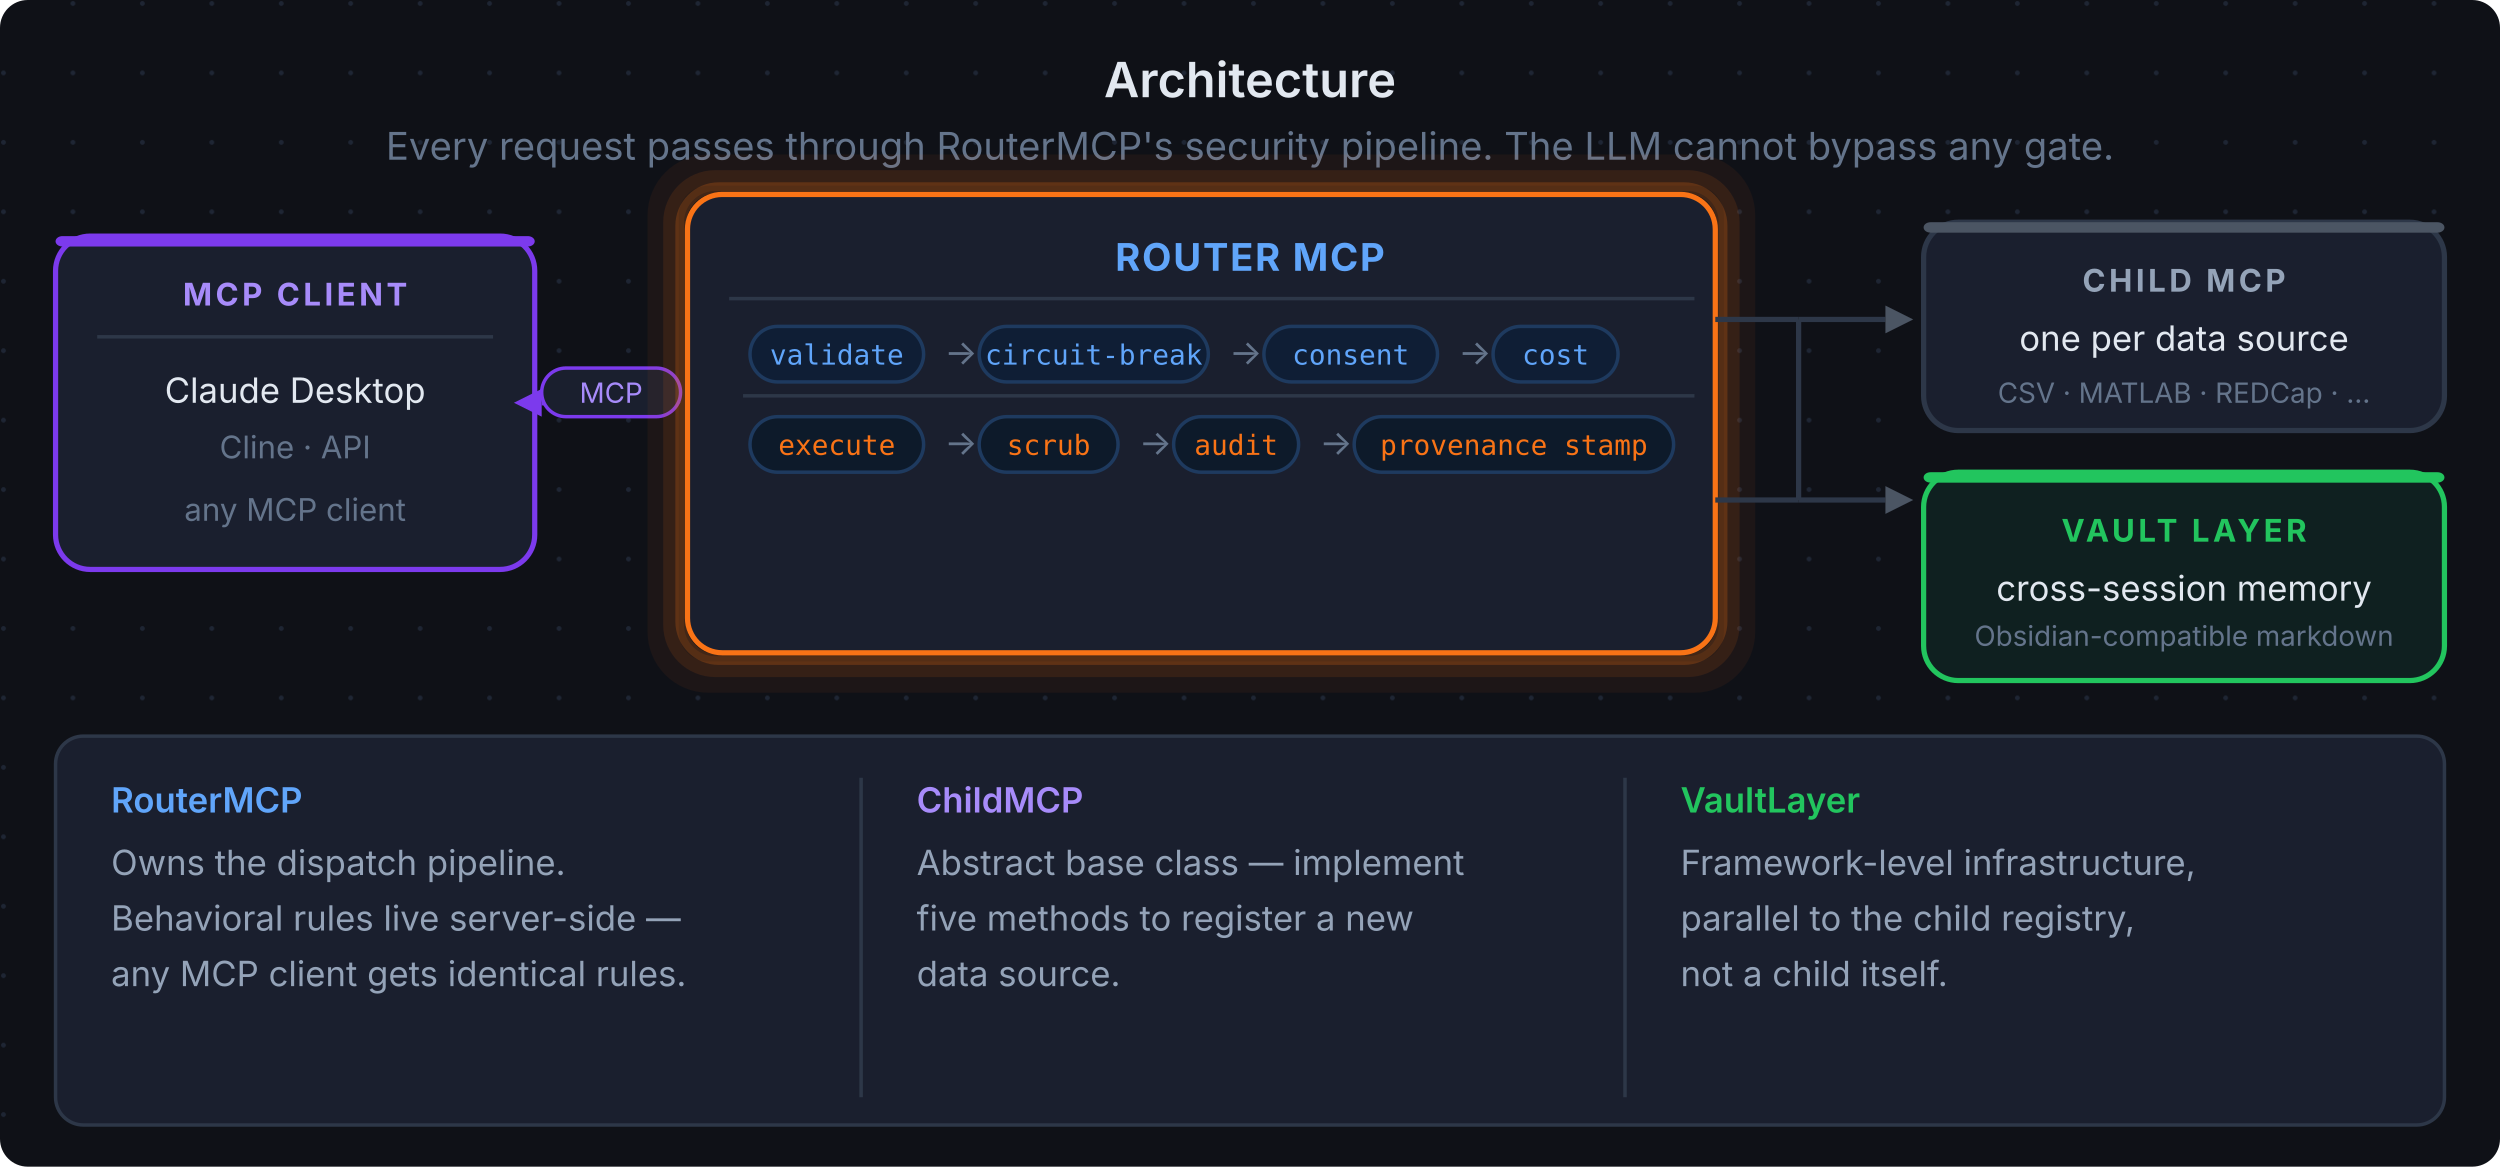
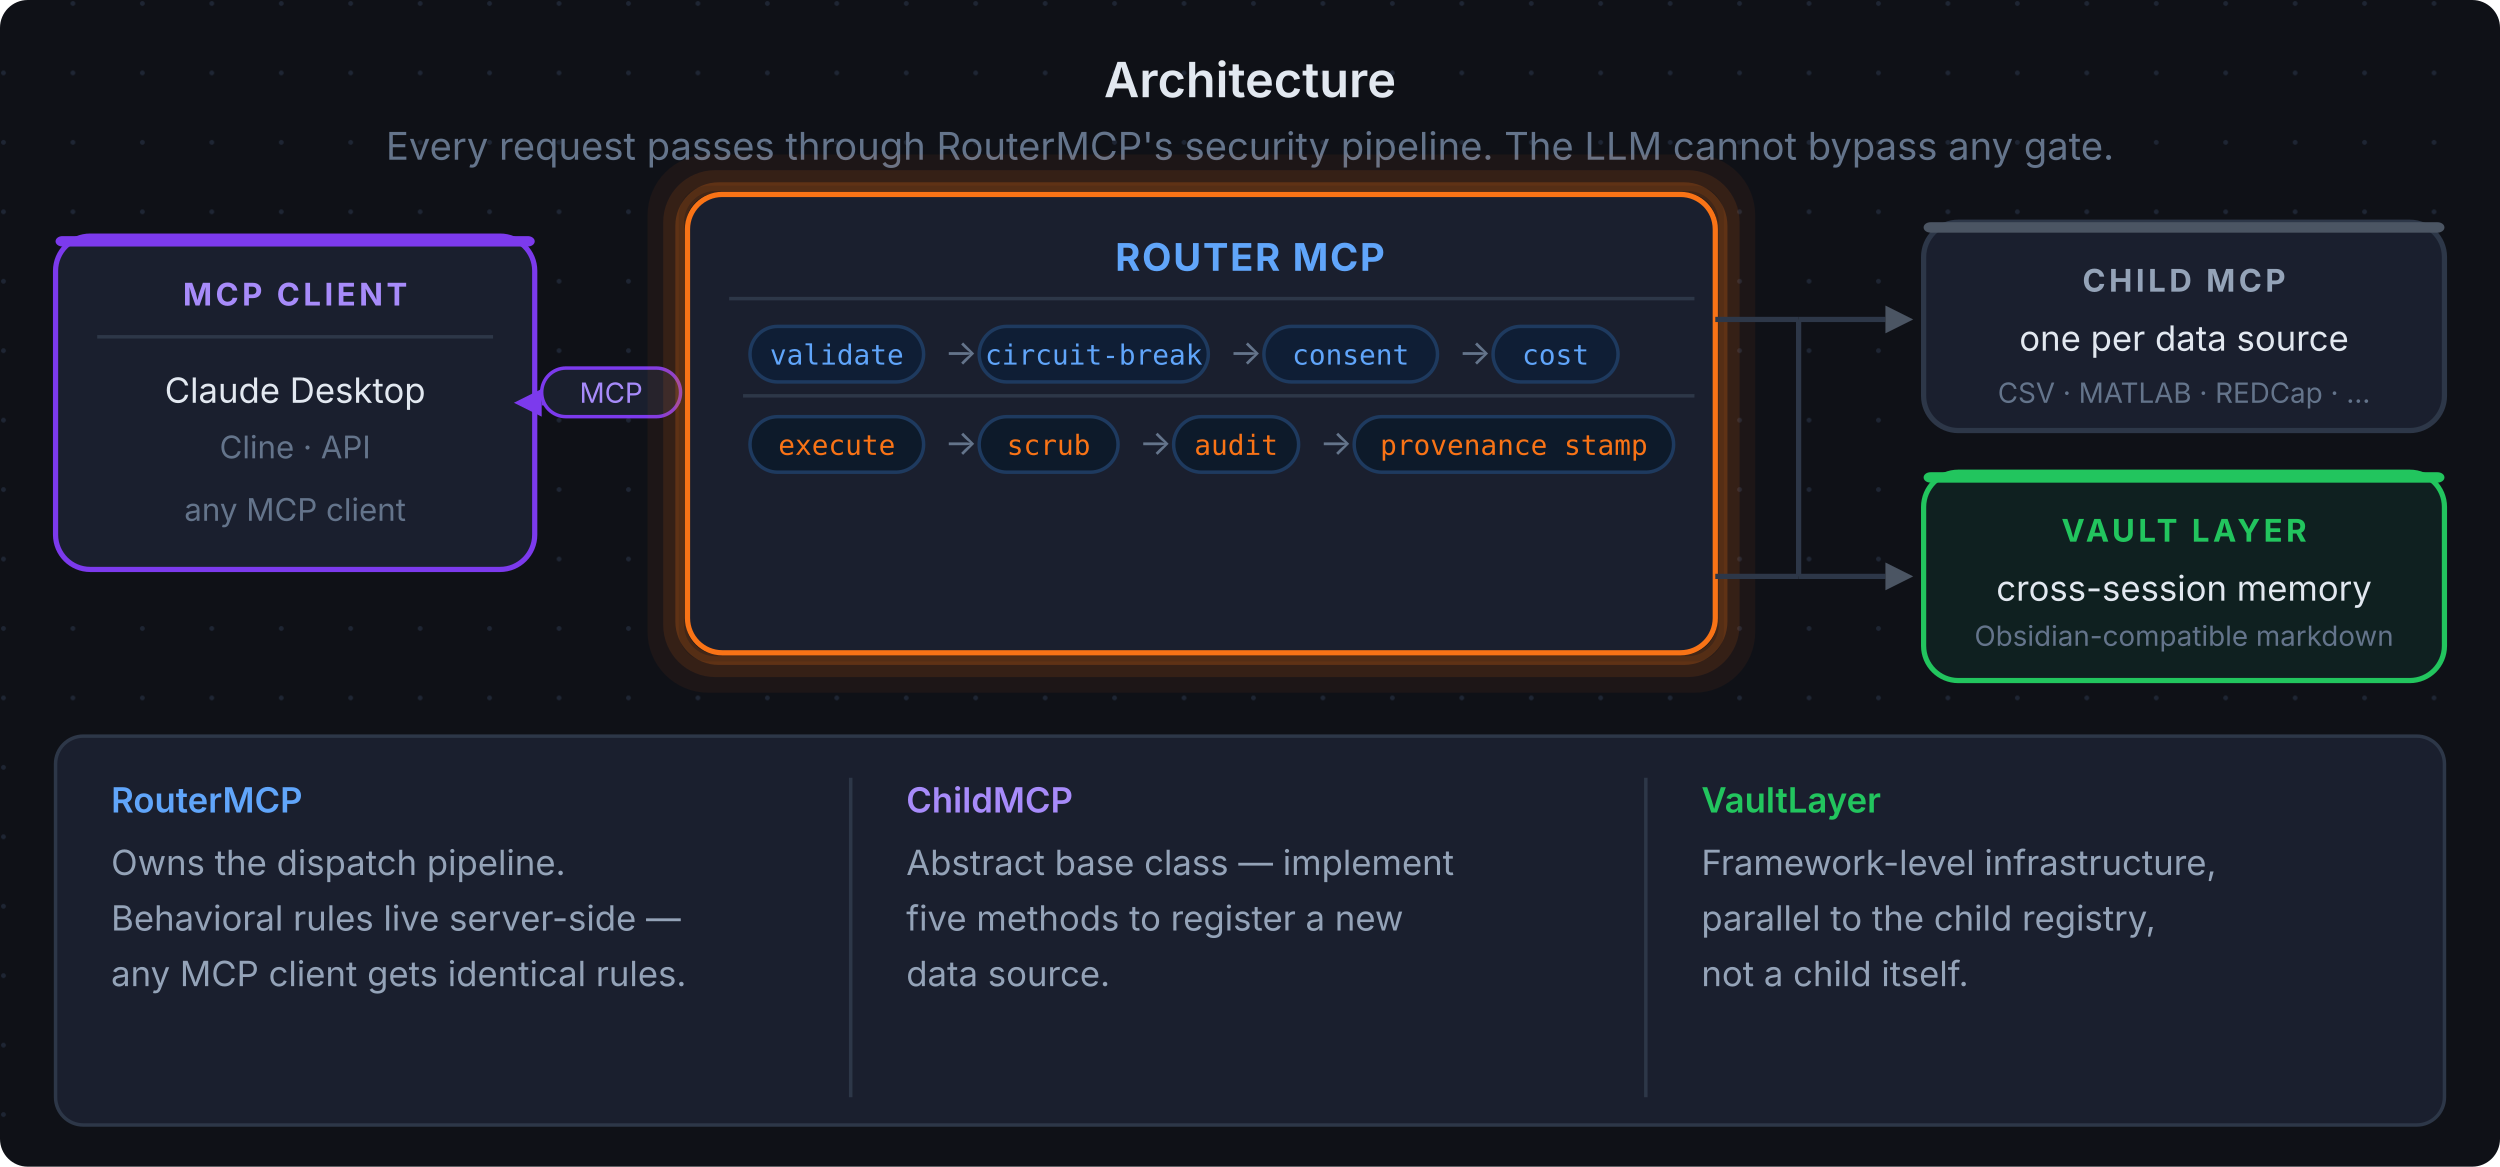
<svg xmlns="http://www.w3.org/2000/svg" width="720" height="336" viewBox="0 0 720 336">
  <defs>
    <pattern id="arch-dots" x="0" y="0" width="20" height="20" patternUnits="userSpaceOnUse">
      <circle fill="#1e2533" cx="1" cy="1" r="0.7" />
    </pattern>
  </defs>
  <rect fill="#0f1117" x="0" y="0" width="720" height="336" rx="8" ry="8" />
  <rect fill="url(#arch-dots)" x="0" y="0" width="720" height="336" rx="8" ry="8" />
  <text fill="#e2e8f0" font-family="-apple-system,Segoe UI,system-ui,sans-serif" font-size="14" font-weight="600" x="360" y="28" text-anchor="middle">Architecture</text>
  <text fill="#64748b" font-family="-apple-system,Segoe UI,system-ui,sans-serif" font-size="11" x="360" y="46" text-anchor="middle">Every request passes through RouterMCP's security pipeline. The LLM cannot bypass any gate.</text>
  <rect fill="#1a1f2e" stroke="#7c3aed" stroke-width="1.5" x="16" y="68" width="138" height="96" rx="10" ry="10" />
  <rect fill="#7c3aed" x="16" y="68" width="138" height="3" rx="2" ry="2" />
  <text fill="#a78bfa" font-family="-apple-system,Segoe UI,system-ui,sans-serif" font-size="9" font-weight="700" x="85" y="88" text-anchor="middle" letter-spacing="1">MCP CLIENT</text>
  <line stroke="#2d3748" stroke-width="1" x1="28" y1="97" x2="142" y2="97" />
  <text fill="#e2e8f0" font-family="-apple-system,Segoe UI,system-ui,sans-serif" font-size="10" x="85" y="116" text-anchor="middle">Claude Desktop</text>
  <text fill="#64748b" font-family="-apple-system,Segoe UI,system-ui,sans-serif" font-size="9" x="85" y="132" text-anchor="middle">Cline · API</text>
  <text fill="#64748b" font-family="-apple-system,Segoe UI,system-ui,sans-serif" font-size="9" x="85" y="150" text-anchor="middle">any MCP client</text>

   ROUTER ARROW ===== --&gt;
  <line stroke="#7c3aed" stroke-width="1.5" x1="156" y1="116" x2="188" y2="116" />
  <polygon fill="#7c3aed" points="188,112 196,116 188,120" />
  <polygon fill="#7c3aed" points="156,112 148,116 156,120" />
  <rect fill="#1a1f2e" stroke="#7c3aed" stroke-width="1" x="156" y="106" width="40" height="14" rx="7" ry="7" />
  <text fill="#a78bfa" font-family="-apple-system,Segoe UI,system-ui,sans-serif" font-size="8" x="176" y="116" text-anchor="middle">MCP</text>
  <rect fill="none" stroke="#f97316" stroke-width="9" stroke-opacity="0.06" x="191" y="49" width="310" height="146" rx="13" ry="13" />
  <rect fill="none" stroke="#f97316" stroke-width="6" stroke-opacity="0.11" x="194" y="52" width="304" height="140" rx="12" ry="12" />
  <rect fill="none" stroke="#f97316" stroke-width="3" stroke-opacity="0.22" x="196" y="54" width="300" height="136" rx="11" ry="11" />
  <rect fill="#1a1f2e" stroke="#f97316" stroke-width="1.5" x="198" y="56" width="296" height="132" rx="10" ry="10" />
  <text fill="#60a5fa" font-family="-apple-system,Segoe UI,system-ui,sans-serif" font-size="11" font-weight="700" x="360" y="78" text-anchor="middle" letter-spacing="0.5">ROUTER MCP</text>
  <line stroke="#2d3748" stroke-width="1" x1="210" y1="86" x2="488" y2="86" />
  <rect fill="#0f1e35" stroke="#1e3a5f" stroke-width="1" x="216" y="94" width="50" height="16" rx="8" ry="8" />
  <text fill="#60a5fa" font-family="SF Mono,Fira Code,Consolas,monospace" font-size="8" x="241" y="105" text-anchor="middle">validate</text>
  <text fill="#64748b" font-family="-apple-system,Segoe UI,system-ui,sans-serif" font-size="10" x="272" y="105">→</text>
  <rect fill="#0f1e35" stroke="#1e3a5f" stroke-width="1" x="282" y="94" width="66" height="16" rx="8" ry="8" />
  <text fill="#60a5fa" font-family="SF Mono,Fira Code,Consolas,monospace" font-size="8" x="315" y="105" text-anchor="middle">circuit-break</text>
  <text fill="#64748b" font-family="-apple-system,Segoe UI,system-ui,sans-serif" font-size="10" x="354" y="105">→</text>
  <rect fill="#0f1e35" stroke="#1e3a5f" stroke-width="1" x="364" y="94" width="50" height="16" rx="8" ry="8" />
  <text fill="#60a5fa" font-family="SF Mono,Fira Code,Consolas,monospace" font-size="8" x="389" y="105" text-anchor="middle">consent</text>
  <text fill="#64748b" font-family="-apple-system,Segoe UI,system-ui,sans-serif" font-size="10" x="420" y="105">→</text>
  <rect fill="#0f1e35" stroke="#1e3a5f" stroke-width="1" x="430" y="94" width="36" height="16" rx="8" ry="8" />
  <text fill="#60a5fa" font-family="SF Mono,Fira Code,Consolas,monospace" font-size="8" x="448" y="105" text-anchor="middle">cost</text>
  <line stroke="#2d3748" stroke-width="1" x1="214" y1="114" x2="488" y2="114" />
  <rect fill="#0d1a2a" stroke="#1e3a5f" stroke-width="1" x="216" y="120" width="50" height="16" rx="8" ry="8" />
  <text fill="#f97316" font-family="SF Mono,Fira Code,Consolas,monospace" font-size="8" x="241" y="131" text-anchor="middle">execute</text>
  <text fill="#64748b" font-family="-apple-system,Segoe UI,system-ui,sans-serif" font-size="10" x="272" y="131">→</text>
  <rect fill="#0d1a2a" stroke="#1e3a5f" stroke-width="1" x="282" y="120" width="40" height="16" rx="8" ry="8" />
  <text fill="#f97316" font-family="SF Mono,Fira Code,Consolas,monospace" font-size="8" x="302" y="131" text-anchor="middle">scrub</text>
  <text fill="#64748b" font-family="-apple-system,Segoe UI,system-ui,sans-serif" font-size="10" x="328" y="131">→</text>
  <rect fill="#0d1a2a" stroke="#1e3a5f" stroke-width="1" x="338" y="120" width="36" height="16" rx="8" ry="8" />
  <text fill="#f97316" font-family="SF Mono,Fira Code,Consolas,monospace" font-size="8" x="356" y="131" text-anchor="middle">audit</text>
  <text fill="#64748b" font-family="-apple-system,Segoe UI,system-ui,sans-serif" font-size="10" x="380" y="131">→</text>
  <rect fill="#0d1a2a" stroke="#1e3a5f" stroke-width="1" x="390" y="120" width="92" height="16" rx="8" ry="8" />
  <text fill="#f97316" font-family="SF Mono,Fira Code,Consolas,monospace" font-size="8" x="436" y="131" text-anchor="middle">provenance stamp</text>
  <line stroke="#2d3748" stroke-width="1.5" x1="494" y1="92" x2="518" y2="92" />
-   <line stroke="#2d3748" stroke-width="1.5" x1="494" y1="144" x2="518" y2="144" />
-   <line stroke="#2d3748" stroke-width="1.5" x1="518" y1="92" x2="518" y2="144" />
+   <line stroke="#2d3748" stroke-width="1.5" x1="494" y1="166" x2="518" y2="166" />
+   <line stroke="#2d3748" stroke-width="1.5" x1="518" y1="92" x2="518" y2="166" />
  <line stroke="#2d3748" stroke-width="1.5" x1="518" y1="92" x2="543" y2="92" />
  <polygon fill="#4b5563" points="543,88 551,92 543,96" />
-   <line stroke="#2d3748" stroke-width="1.5" x1="518" y1="144" x2="543" y2="144" />
-   <polygon fill="#4b5563" points="543,140 551,144 543,148" />
+   <line stroke="#2d3748" stroke-width="1.5" x1="518" y1="166" x2="543" y2="166" />
+   <polygon fill="#4b5563" points="543,162 551,166 543,170" />
  <rect fill="#1a1f2e" stroke="#2d3748" stroke-width="1.5" x="554" y="64" width="150" height="60" rx="10" ry="10" />
  <rect fill="#4b5563" x="554" y="64" width="150" height="3" rx="2" ry="2" />
  <text fill="#94a3b8" font-family="-apple-system,Segoe UI,system-ui,sans-serif" font-size="9" font-weight="700" x="629" y="84" text-anchor="middle" letter-spacing="1">CHILD MCP</text>
  <text fill="#e2e8f0" font-family="-apple-system,Segoe UI,system-ui,sans-serif" font-size="10" x="629" y="101" text-anchor="middle">one per data source</text>
  <text fill="#64748b" font-family="-apple-system,Segoe UI,system-ui,sans-serif" font-size="8" x="629" y="116" text-anchor="middle">CSV · MATLAB · REDCap · …</text>
  <rect fill="#0f2020" stroke="#22c55e" stroke-width="1.5" x="554" y="136" width="150" height="60" rx="10" ry="10" />
  <rect fill="#22c55e" x="554" y="136" width="150" height="3" rx="2" ry="2" />
  <text fill="#22c55e" font-family="-apple-system,Segoe UI,system-ui,sans-serif" font-size="9" font-weight="700" x="629" y="156" text-anchor="middle" letter-spacing="1">VAULT LAYER</text>
  <text fill="#e2e8f0" font-family="-apple-system,Segoe UI,system-ui,sans-serif" font-size="10" x="629" y="173" text-anchor="middle">cross-session memory</text>
  <text fill="#64748b" font-family="-apple-system,Segoe UI,system-ui,sans-serif" font-size="8" x="629" y="186" text-anchor="middle">Obsidian-compatible markdown</text>
  <rect fill="#1a1f2e" stroke="#2d3748" stroke-width="1" x="16" y="212" width="688" height="112" rx="8" ry="8" />
  <text fill="#60a5fa" font-family="-apple-system,Segoe UI,system-ui,sans-serif" font-size="10" font-weight="600" x="32" y="234">RouterMCP</text>
  <text fill="#94a3b8" font-family="-apple-system,Segoe UI,system-ui,sans-serif" font-size="10" x="32" y="252">Owns the dispatch pipeline.</text>
  <text fill="#94a3b8" font-family="-apple-system,Segoe UI,system-ui,sans-serif" font-size="10" x="32" y="268">Behavioral rules live server-side —</text>
  <text fill="#94a3b8" font-family="-apple-system,Segoe UI,system-ui,sans-serif" font-size="10" x="32" y="284">any MCP client gets identical rules.</text>
-   <line stroke="#2d3748" stroke-width="1" x1="248" y1="224" x2="248" y2="316" />
-   <text fill="#a78bfa" font-family="-apple-system,Segoe UI,system-ui,sans-serif" font-size="10" font-weight="600" x="264" y="234">ChildMCP</text>
-   <text fill="#94a3b8" font-family="-apple-system,Segoe UI,system-ui,sans-serif" font-size="10" x="264" y="252">Abstract base class — implement</text>
-   <text fill="#94a3b8" font-family="-apple-system,Segoe UI,system-ui,sans-serif" font-size="10" x="264" y="268">five methods to register a new</text>
-   <text fill="#94a3b8" font-family="-apple-system,Segoe UI,system-ui,sans-serif" font-size="10" x="264" y="284">data source.</text>
-   <line stroke="#2d3748" stroke-width="1" x1="468" y1="224" x2="468" y2="316" />
-   <text fill="#22c55e" font-family="-apple-system,Segoe UI,system-ui,sans-serif" font-size="10" font-weight="600" x="484" y="234">VaultLayer</text>
-   <text fill="#94a3b8" font-family="-apple-system,Segoe UI,system-ui,sans-serif" font-size="10" x="484" y="252">Framework-level infrastructure,</text>
-   <text fill="#94a3b8" font-family="-apple-system,Segoe UI,system-ui,sans-serif" font-size="10" x="484" y="268">parallel to the child registry,</text>
-   <text fill="#94a3b8" font-family="-apple-system,Segoe UI,system-ui,sans-serif" font-size="10" x="484" y="284">not a child itself.</text>
+   <line stroke="#2d3748" stroke-width="1" x1="245" y1="224" x2="245" y2="316" />
+   <text fill="#a78bfa" font-family="-apple-system,Segoe UI,system-ui,sans-serif" font-size="10" font-weight="600" x="261" y="234">ChildMCP</text>
+   <text fill="#94a3b8" font-family="-apple-system,Segoe UI,system-ui,sans-serif" font-size="10" x="261" y="252">Abstract base class — implement</text>
+   <text fill="#94a3b8" font-family="-apple-system,Segoe UI,system-ui,sans-serif" font-size="10" x="261" y="268">five methods to register a new</text>
+   <text fill="#94a3b8" font-family="-apple-system,Segoe UI,system-ui,sans-serif" font-size="10" x="261" y="284">data source.</text>
+   <line stroke="#2d3748" stroke-width="1" x1="474" y1="224" x2="474" y2="316" />
+   <text fill="#22c55e" font-family="-apple-system,Segoe UI,system-ui,sans-serif" font-size="10" font-weight="600" x="490" y="234">VaultLayer</text>
+   <text fill="#94a3b8" font-family="-apple-system,Segoe UI,system-ui,sans-serif" font-size="10" x="490" y="252">Framework-level infrastructure,</text>
+   <text fill="#94a3b8" font-family="-apple-system,Segoe UI,system-ui,sans-serif" font-size="10" x="490" y="268">parallel to the child registry,</text>
+   <text fill="#94a3b8" font-family="-apple-system,Segoe UI,system-ui,sans-serif" font-size="10" x="490" y="284">not a child itself.</text>
</svg>
